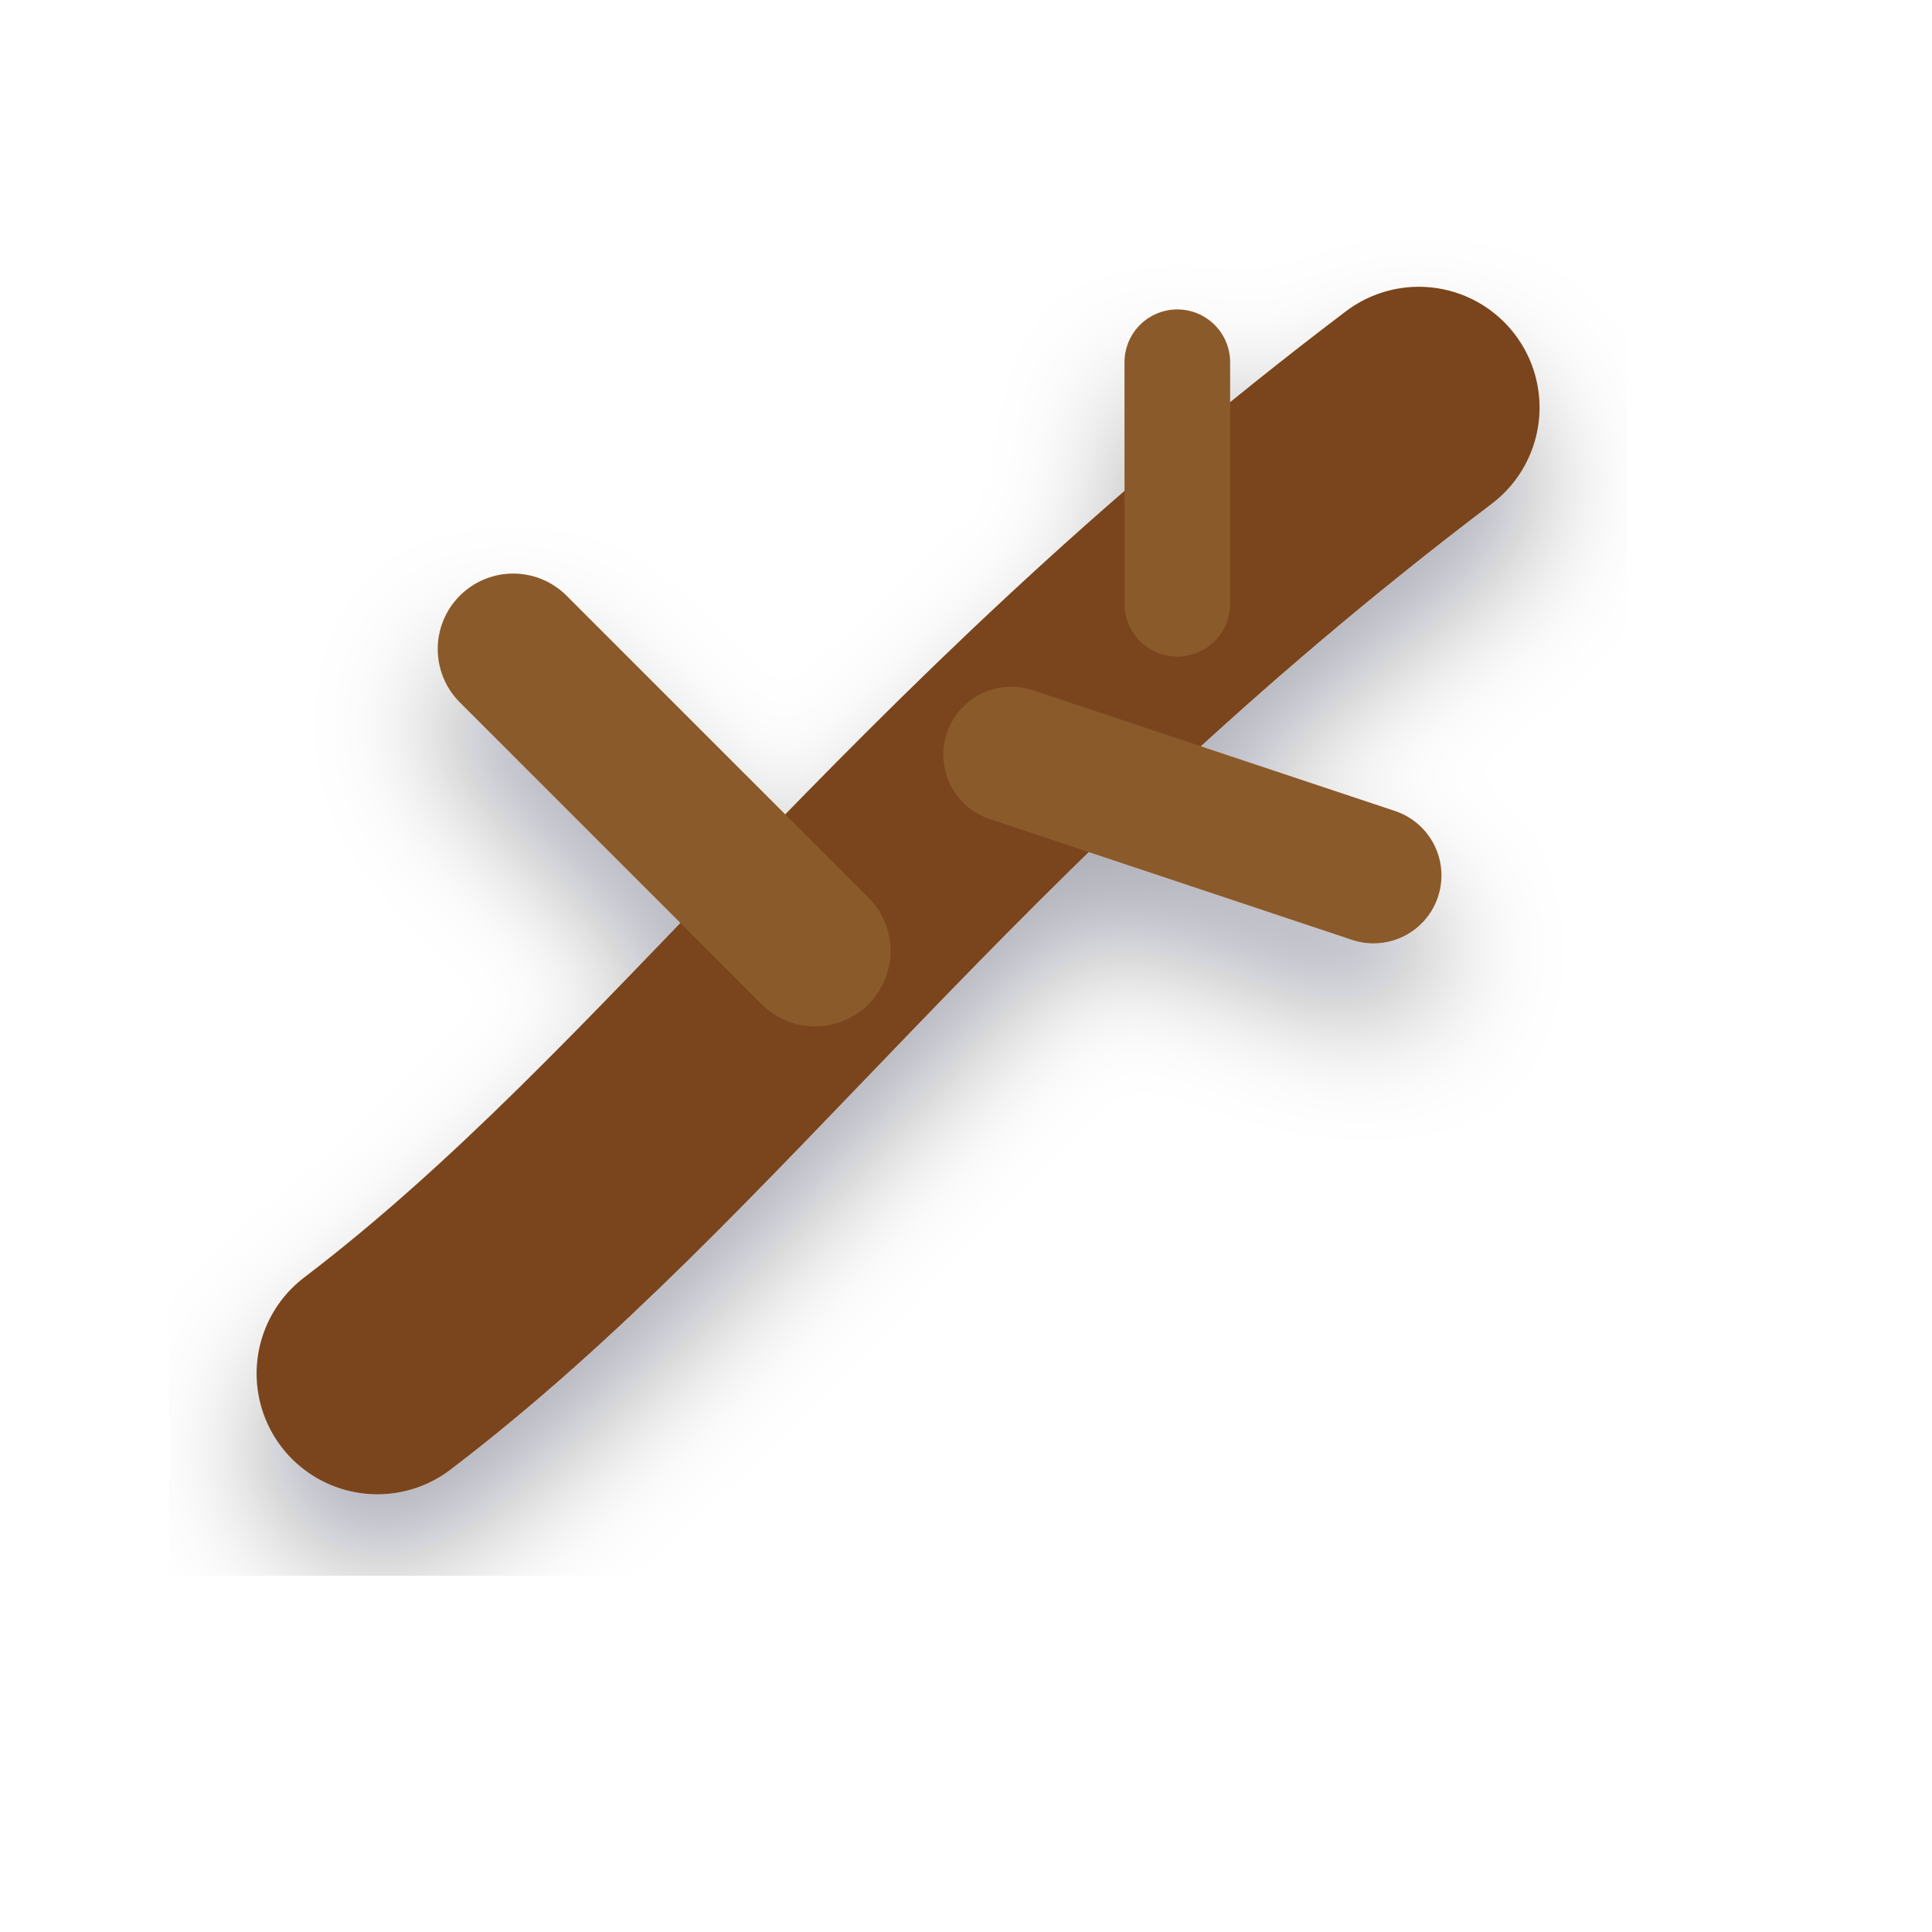
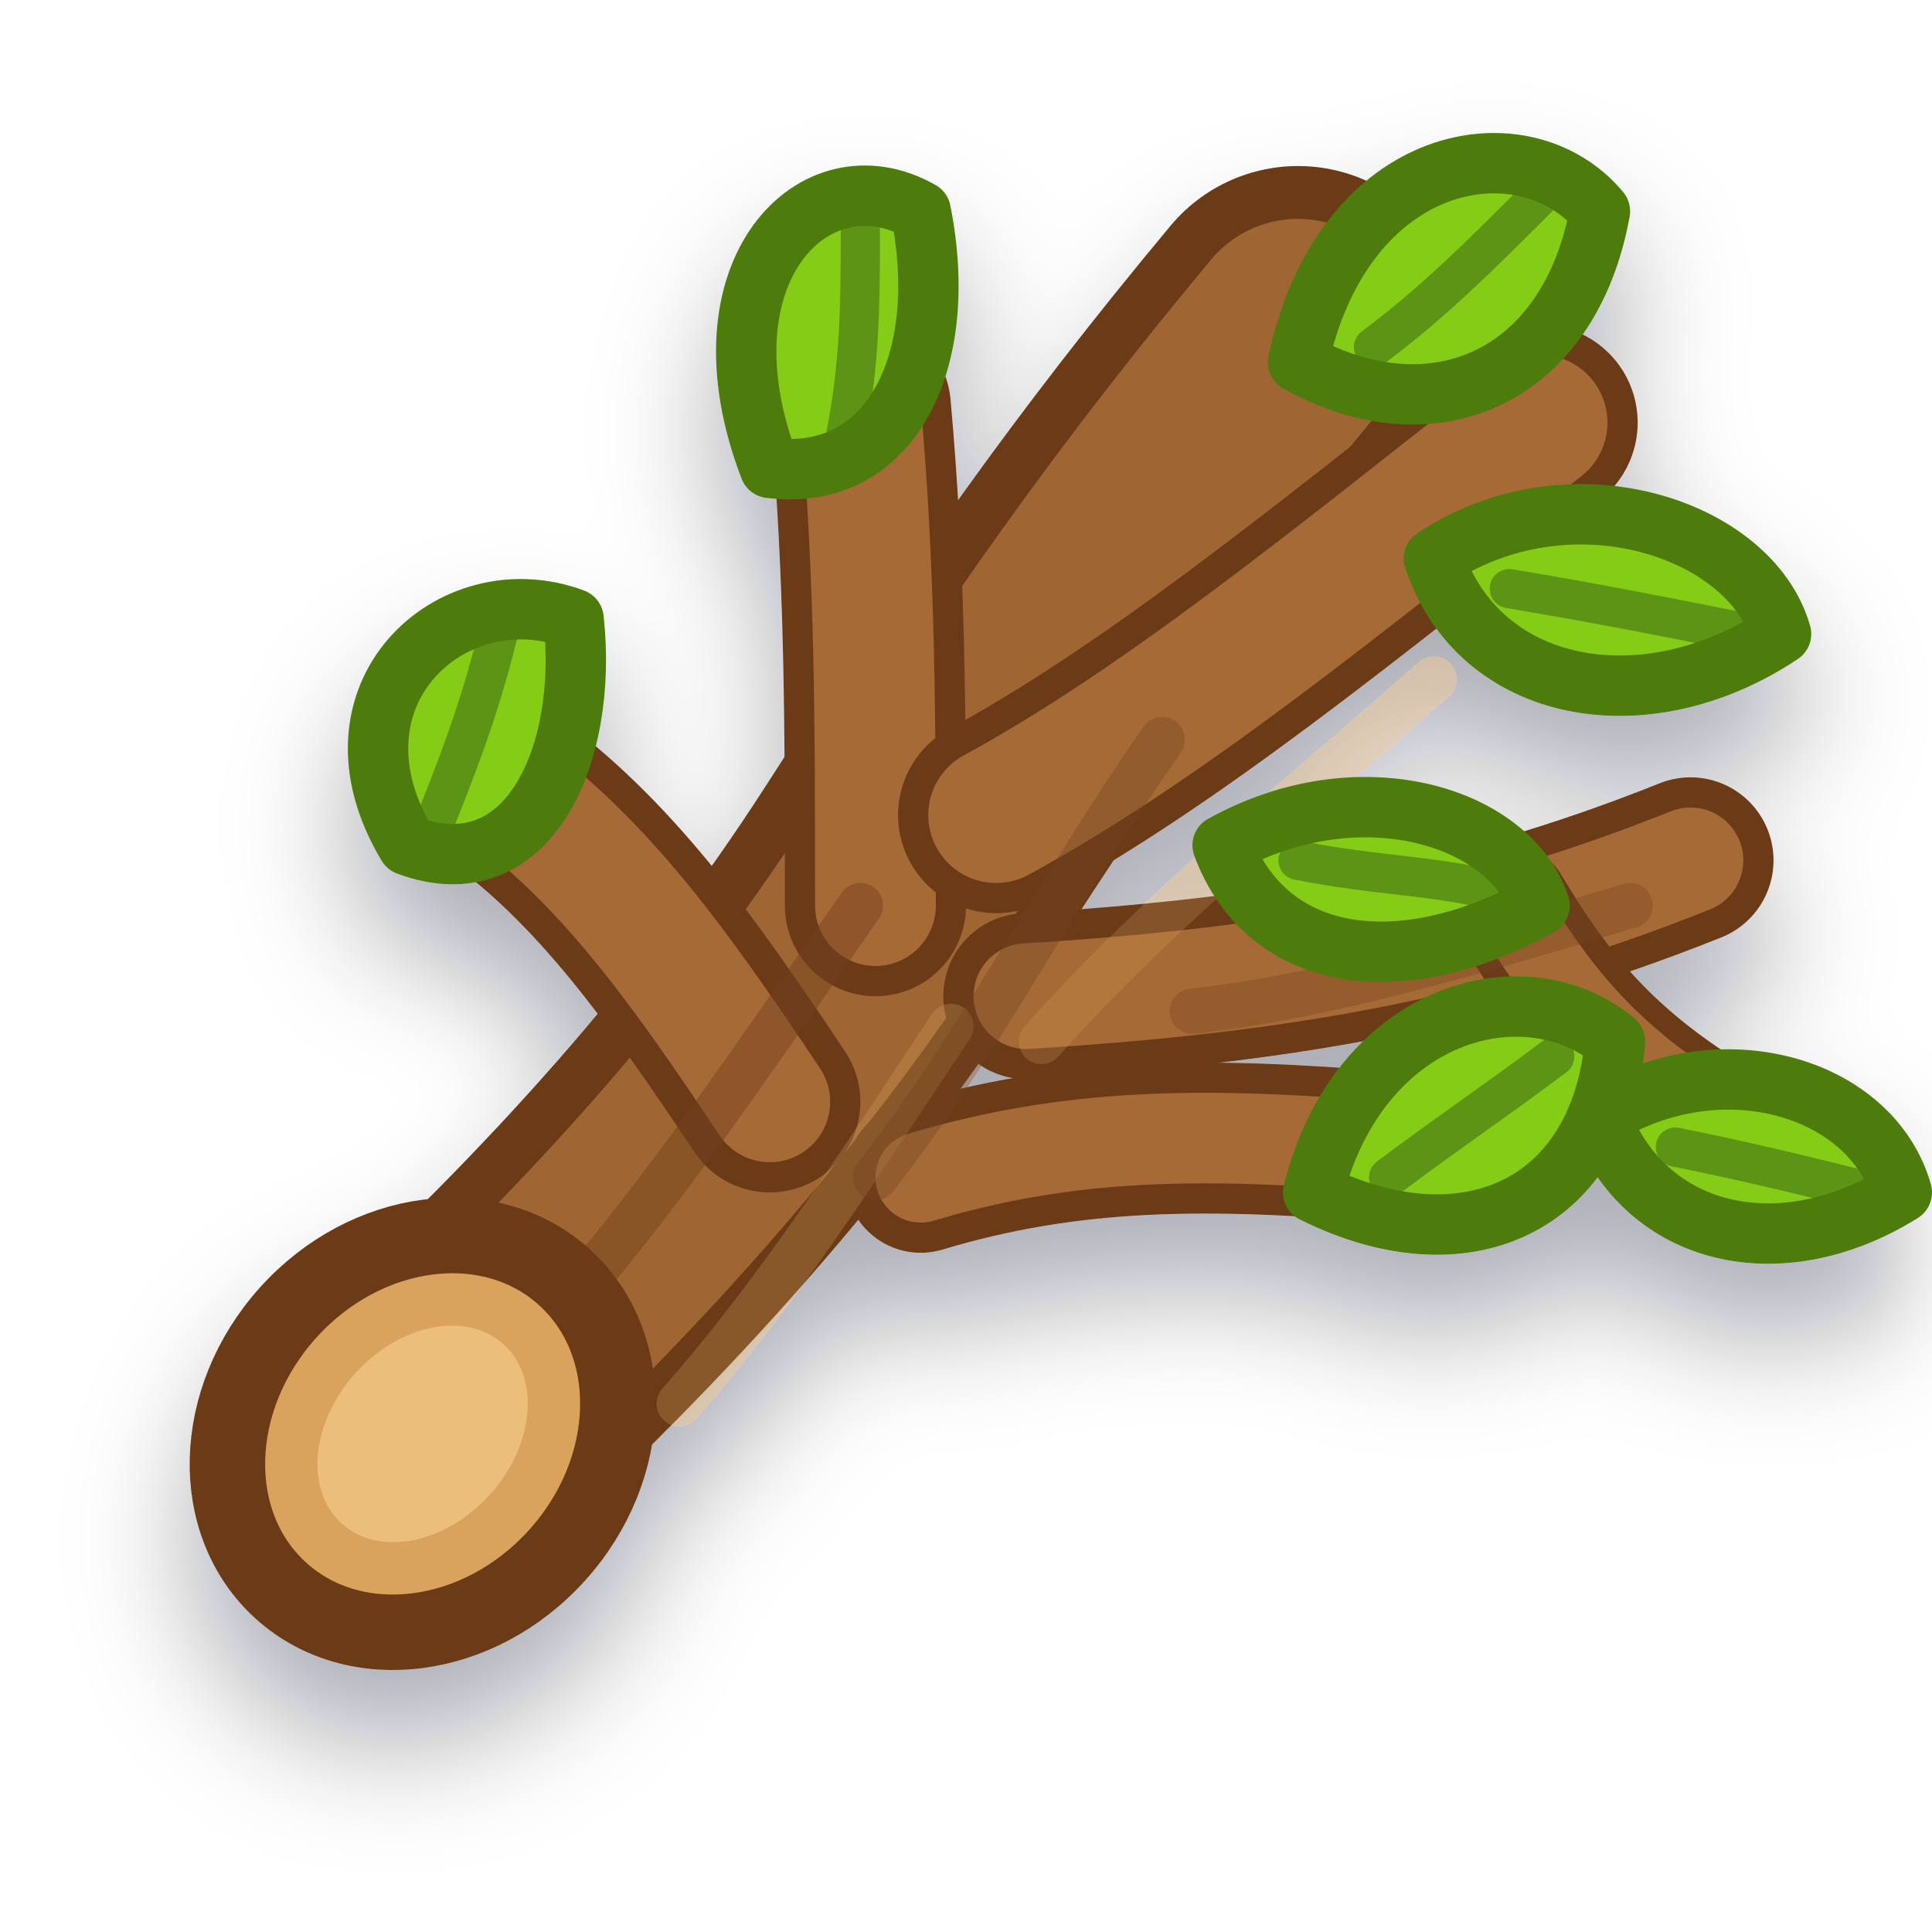
<svg xmlns="http://www.w3.org/2000/svg" viewBox="0 0 128 128">
  <defs>
    <filter id="s" x="-20%" y="-20%" width="140%" height="140%">
      <feDropShadow dx="0" dy="5" stdDeviation="4" flood-color="#020617" flood-opacity="0.32" />
    </filter>
  </defs>
  <rect width="128" height="128" rx="26" fill="#0f172a" opacity="0" />
  <g filter="url(#s)" stroke-linecap="round" stroke-linejoin="round">
-     <path d="M25 91 C46 75 61 52 94 27" fill="none" stroke="#7a451f" stroke-width="16" />
-     <path d="M54 63 L34 43" fill="none" stroke="#8b5a2b" stroke-width="10" />
-     <path d="M67 50 L91 58" fill="none" stroke="#8b5a2b" stroke-width="9" />
-     <path d="M78 40 L78 24" fill="none" stroke="#8b5a2b" stroke-width="7" />
+     <path d="M28 95 C40 84 51 72 60 58 C69 44 76 34 86 22" fill="none" stroke="#6b3b19" stroke-width="22" />
+     <path d="M28 95 C40 84 51 72 60 58 C69 44 76 34 86 22" fill="none" stroke="#9f6531" stroke-width="15" />
+     <path d="M51 73 C45 64 40 57 33 52" fill="none" stroke="#6b3b19" stroke-width="12" />
+     <path d="M51 73 C45 64 40 57 33 52" fill="none" stroke="#a56a35" stroke-width="8" />
+     <path d="M58 60 C58 48 58 38 57 27" fill="none" stroke="#6b3b19" stroke-width="12" />
+     <path d="M58 60 C58 48 58 38 57 27" fill="none" stroke="#a56a35" stroke-width="8" />
+     <path d="M66 54 C77 48 88 39 102 28" fill="none" stroke="#6b3b19" stroke-width="13" />
+     <path d="M66 54 C77 48 88 39 102 28" fill="none" stroke="#a56a35" stroke-width="9" />
+     <path d="M68 66 C84 65 97 63 112 57" fill="none" stroke="#6b3b19" stroke-width="11" />
+     <path d="M68 66 C84 65 97 63 112 57" fill="none" stroke="#a56a35" stroke-width="7" />
+     <path d="M61 78 C71 75 80 75 92 76" fill="none" stroke="#6b3b19" stroke-width="10" />
+     <path d="M61 78 C71 75 80 75 92 76" fill="none" stroke="#a56a35" stroke-width="6" />
+     <path d="M100 60 C103 65 106 69 112 73" fill="none" stroke="#6b3b19" stroke-width="8" />
+     <path d="M100 60 C103 65 106 69 112 73" fill="none" stroke="#a56a35" stroke-width="5" />
+     <path d="M37 87 C44 79 50 70 57 60" fill="none" stroke="#70401d" stroke-width="3" opacity="0.45" />
+     <path d="M45 93 C52 85 57 77 63 68" fill="none" stroke="#d7a05c" stroke-width="3" opacity="0.28" />
+     <path d="M58 78 C65 69 70 59 77 49" fill="none" stroke="#70401d" stroke-width="3" opacity="0.35" />
+     <path d="M69 69 C77 60 86 53 95 45" fill="none" stroke="#d7a05c" stroke-width="3" opacity="0.24" />
+     <path d="M79 67 C88 66 98 63 108 60" fill="none" stroke="#70401d" stroke-width="3" opacity="0.32" />
+     <ellipse cx="28" cy="95" rx="12" ry="14" transform="rotate(42 28 95)" fill="#d9a35d" stroke="#6b3b19" stroke-width="5" />
+     <ellipse cx="28" cy="95" rx="6" ry="8" transform="rotate(42 28 95)" fill="#f4c987" opacity="0.7" />
+     <path d="M27 56 C21 46 30 38 38 41 C39 50 35 59 27 56Z" fill="#84cc16" stroke="#4d7c0f" stroke-width="4" />
+     <path d="M29 54 C31 49 32 46 33 42" fill="none" stroke="#4d7c0f" stroke-width="2.6" opacity="0.7" />
+     <path d="M51 31 C46 18 54 10 61 14 C63 24 59 32 51 31Z" fill="#84cc16" stroke="#4d7c0f" stroke-width="4" />
+     <path d="M56 29 C57 24 57 20 57 15" fill="none" stroke="#4d7c0f" stroke-width="2.6" opacity="0.7" />
+     <path d="M86 24 C89 10 101 8 106 14 C104 25 95 29 86 24Z" fill="#84cc16" stroke="#4d7c0f" stroke-width="4" />
+     <path d="M91 23 C95 20 98 17 102 13" fill="none" stroke="#4d7c0f" stroke-width="2.6" opacity="0.7" />
+     <path d="M95 37 C104 31 116 35 118 42 C109 48 98 46 95 37Z" fill="#84cc16" stroke="#4d7c0f" stroke-width="4" />
+     <path d="M100 39 C106 40 111 41 116 42" fill="none" stroke="#4d7c0f" stroke-width="2.6" opacity="0.7" />
+     <path d="M81 56 C90 51 100 54 102 60 C93 65 84 64 81 56Z" fill="#84cc16" stroke="#4d7c0f" stroke-width="4" />
+     <path d="M86 57 C91 58 95 58 99 59" fill="none" stroke="#4d7c0f" stroke-width="2.6" opacity="0.7" />
+     <path d="M87 79 C90 67 101 64 107 69 C106 80 97 84 87 79Z" fill="#84cc16" stroke="#4d7c0f" stroke-width="4" />
+     <path d="M92 78 C96 75 99 73 103 70" fill="none" stroke="#4d7c0f" stroke-width="2.6" opacity="0.7" />
+     <path d="M106 74 C114 69 124 72 126 79 C118 84 109 82 106 74Z" fill="#84cc16" stroke="#4d7c0f" stroke-width="4" />
+     <path d="M111 76 C116 77 120 78 124 79" fill="none" stroke="#4d7c0f" stroke-width="2.6" opacity="0.7" />
  </g>
</svg>
